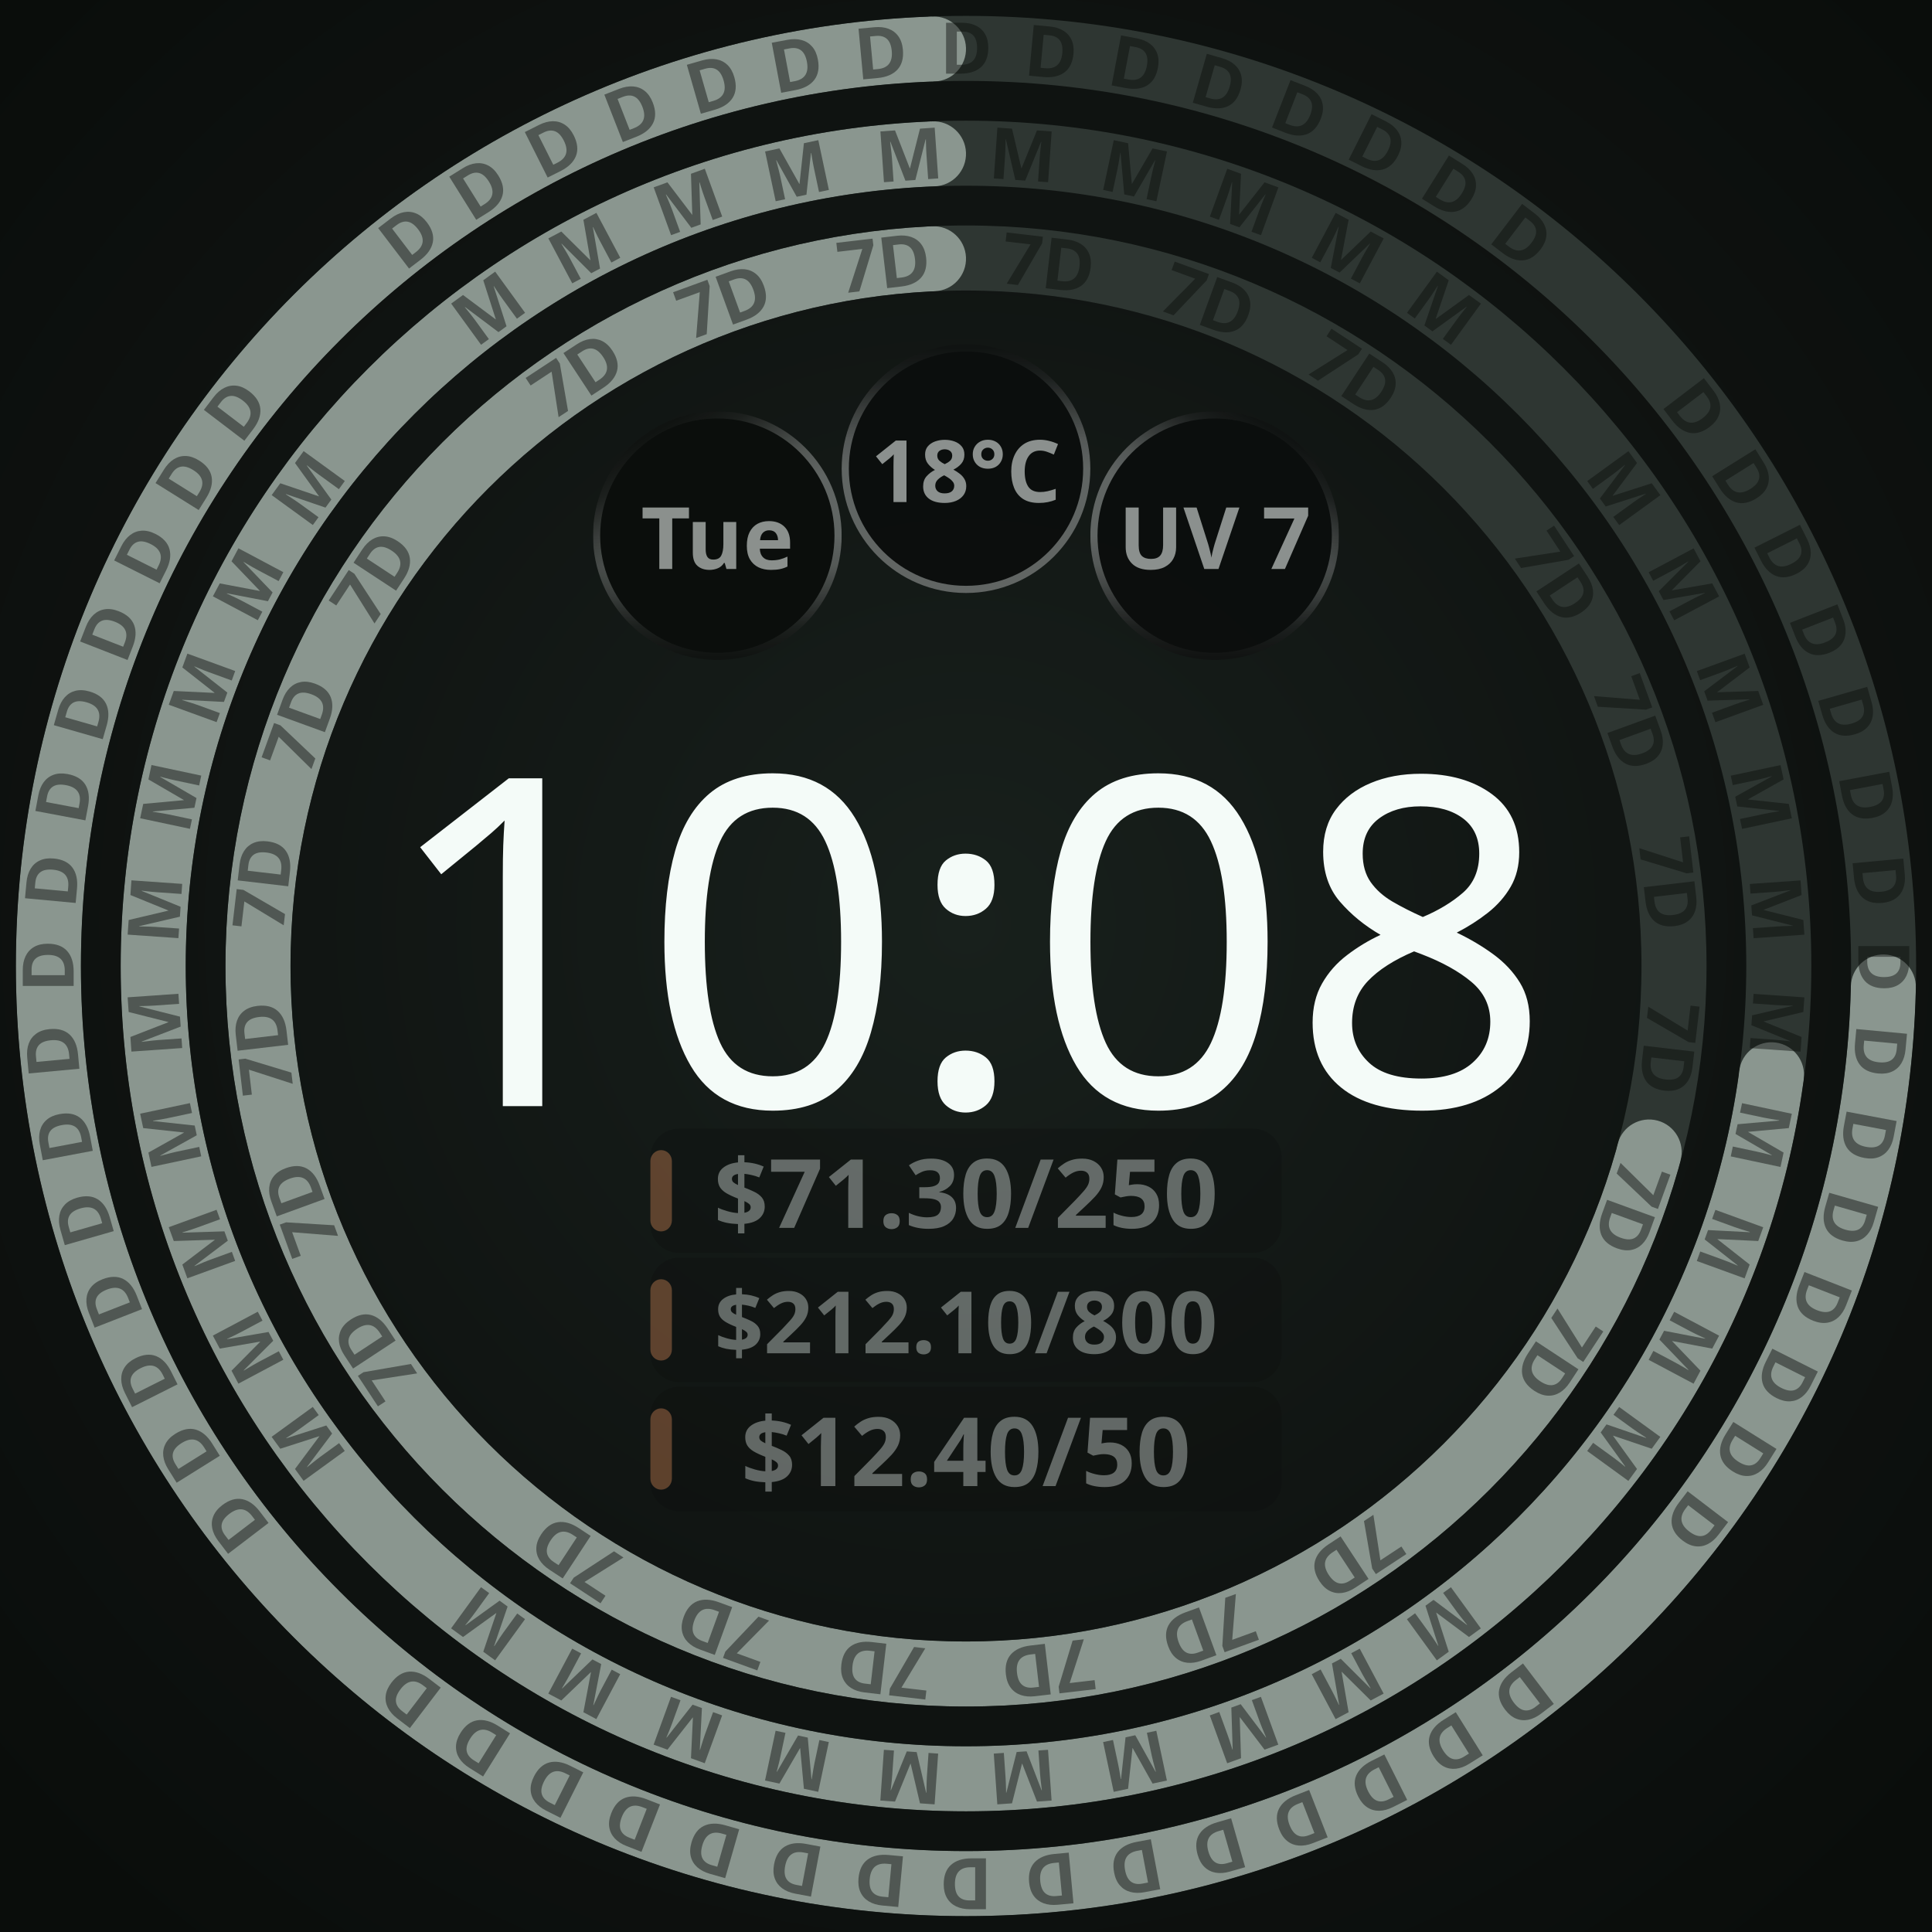
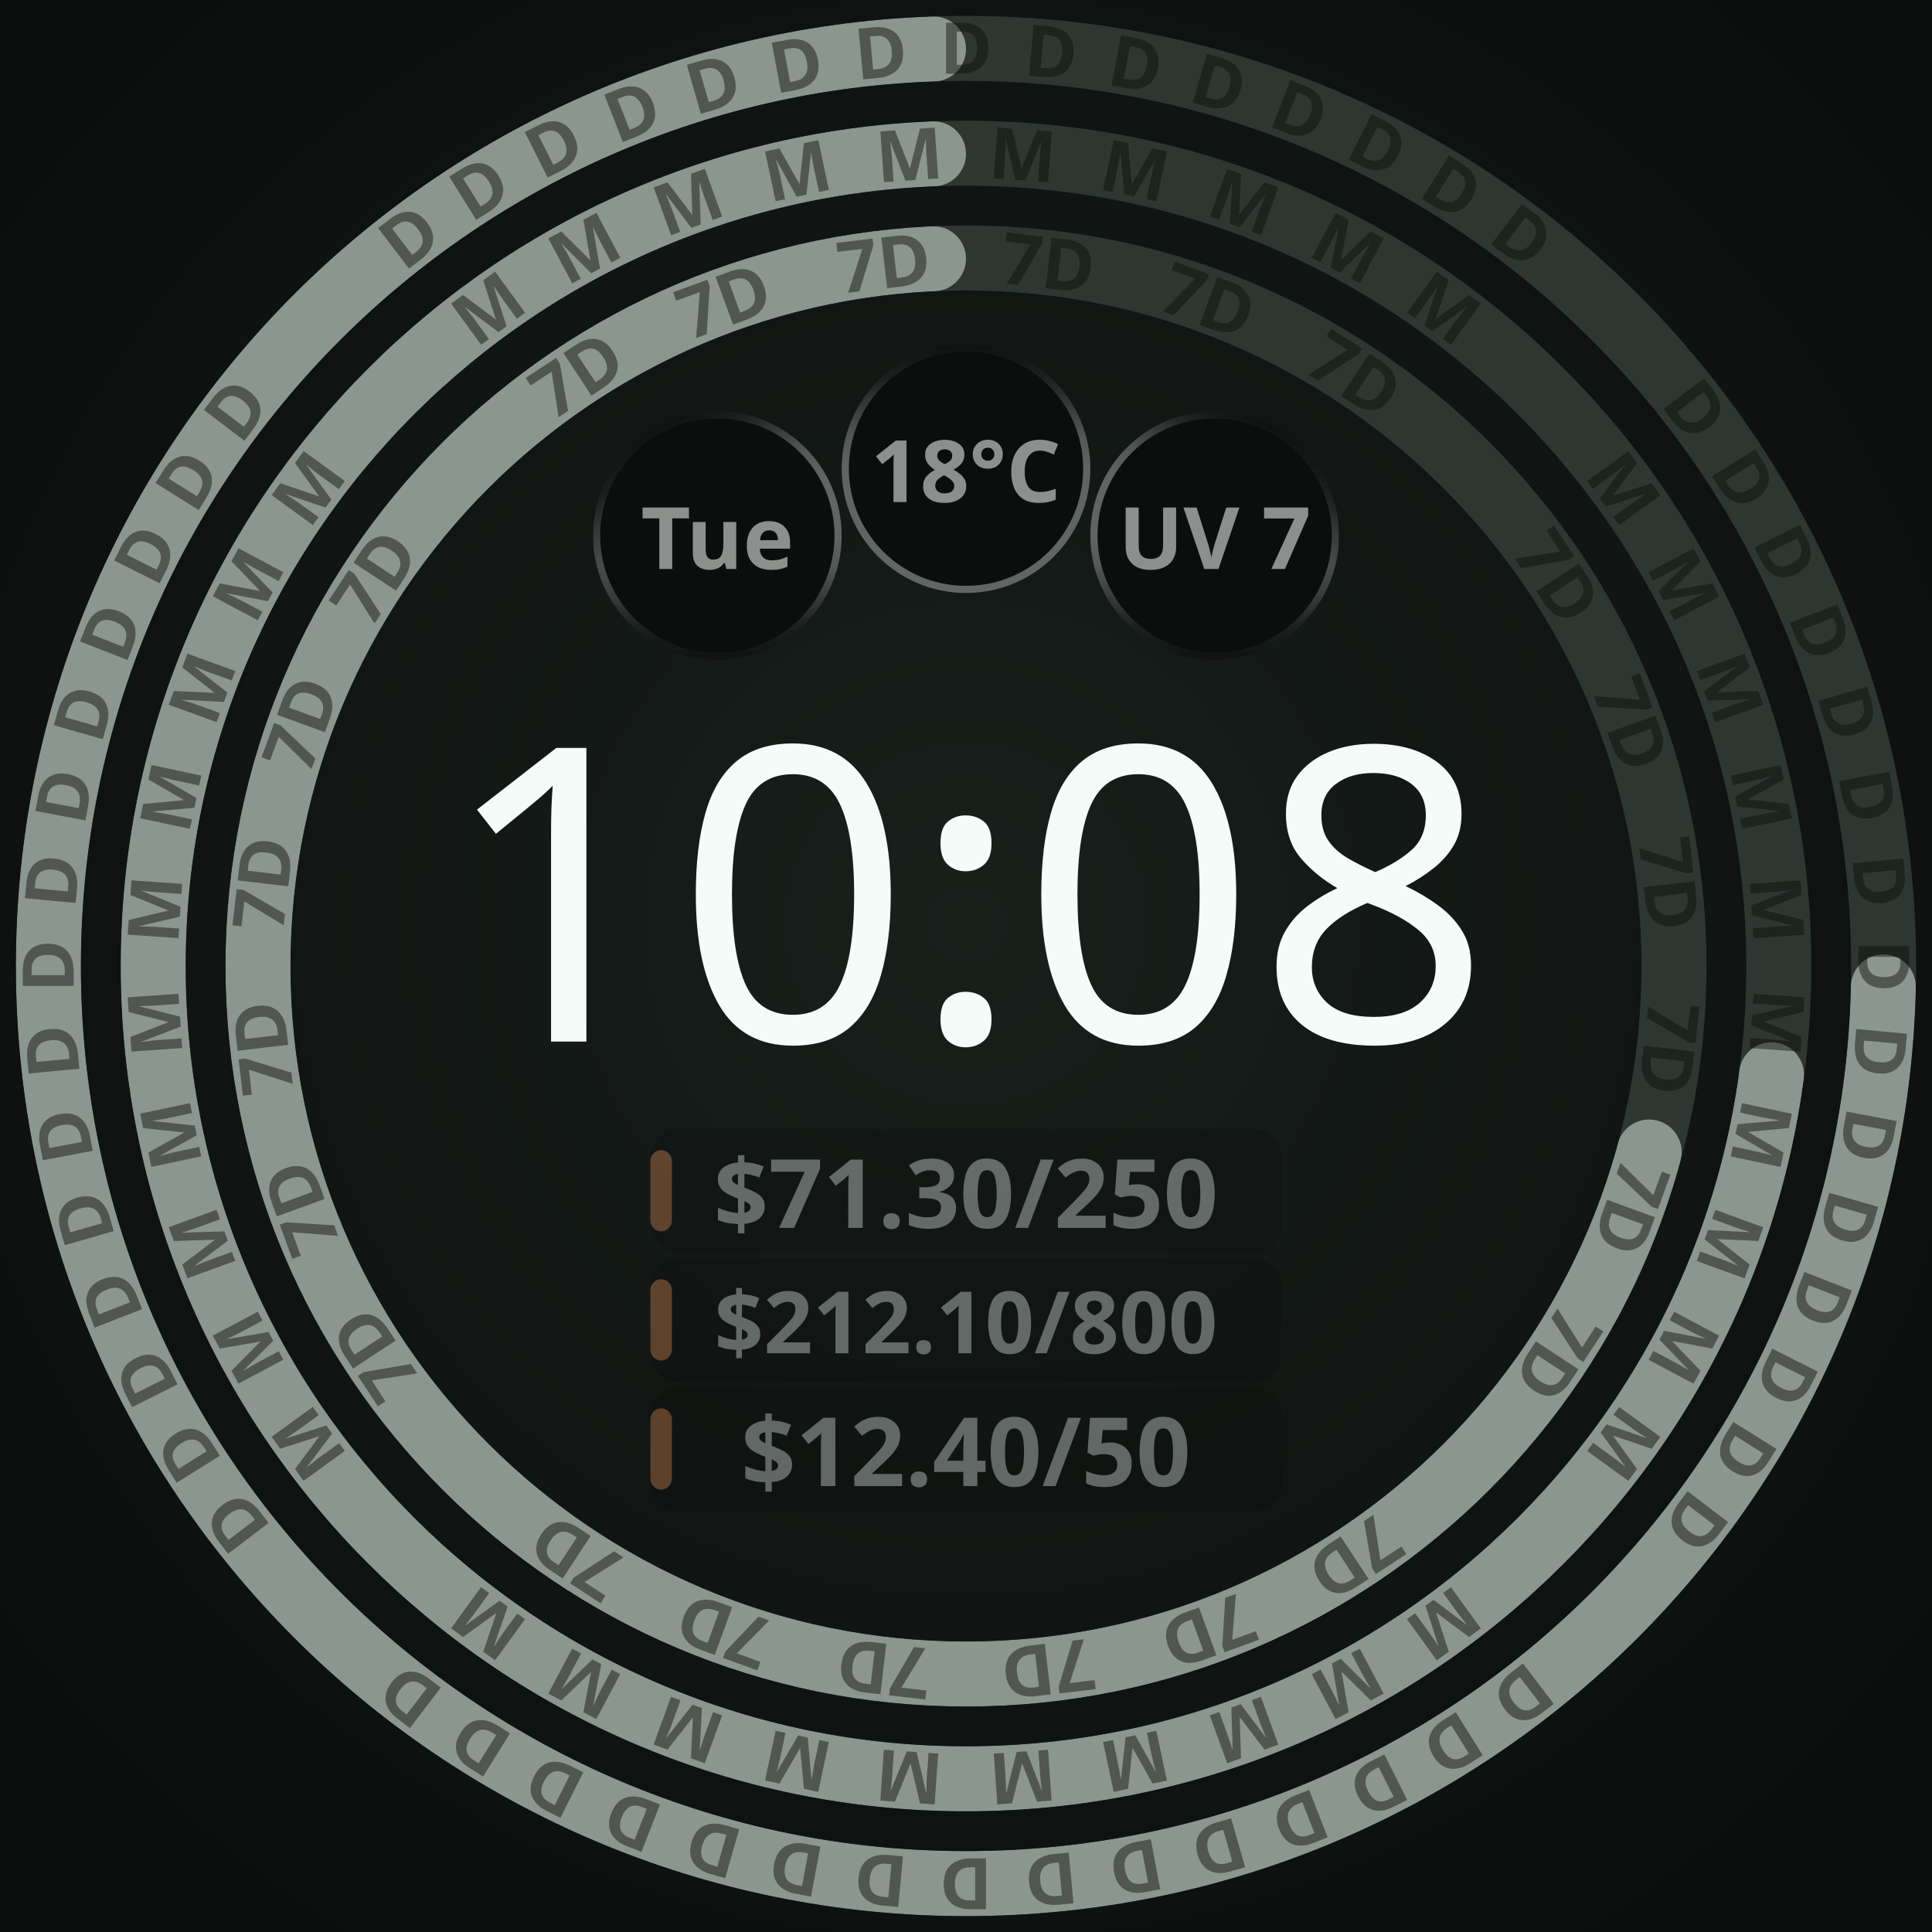
<svg xmlns="http://www.w3.org/2000/svg" width="450" height="450" viewBox="0 0 450 450" role="img" aria-label="Round · ambient · 3 budget periods">
  <defs>
    <radialGradient id="lift" cx="50%" cy="48%" r="62%">
      <stop offset="0%" stop-color="#18201C" />
      <stop offset="55%" stop-color="#101412" />
      <stop offset="100%" stop-color="#0A0D0B" />
    </radialGradient>
    <radialGradient id="cellRecess" cx="50%" cy="50%" r="50%">
      <stop offset="0%" stop-color="#0B0E0C" />
      <stop offset="55%" stop-color="#0B0E0C" />
      <stop offset="100%" stop-color="#242A27" />
    </radialGradient>
  </defs>
  <g id="composition" transform="translate(225 225) scale(1.113861) translate(-225 -225)">
    <rect width="450" height="450" fill="url(#lift)" />
    <circle cx="225" cy="225" r="148.05" fill="none" stroke="#2E3632" stroke-width="13.601" />
    <defs>
      <mask id="arc-225-225-148.04999999999998-13.60125" maskUnits="userSpaceOnUse" x="0" y="0" width="450" height="450">
        <circle cx="225" cy="225" r="148.05" fill="none" stroke="#ffffff" stroke-width="13.601" stroke-linecap="butt" stroke-dasharray="651.51 930.226" stroke-dashoffset="-271.915" transform="rotate(-90 225 225)" />
        <ellipse cx="225" cy="76.95" rx="6.801" ry="6.801" fill="#ffffff" transform="rotate(105.2319 225 225)" />
        <ellipse cx="225" cy="76.95" rx="6.801" ry="6.801" fill="#ffffff" transform="rotate(357.3681 225 225)" />
      </mask>
    </defs>
    <circle cx="225" cy="225" r="148.05" fill="none" stroke="#8A968F" stroke-width="13.601" mask="url(#arc-225-225-148.04999999999998-13.60125)" />
    <g font-family="Noto Sans, sans-serif" font-size="14.9" font-weight="700" fill="#0A0D0B" fill-opacity="0.45" text-anchor="middle">
      <text x="225" y="82.3" transform="rotate(56.67 225 225)">7D</text>
      <text x="225" y="82.3" transform="rotate(70.00 225 225)">7D</text>
      <text x="225" y="82.3" transform="rotate(83.33 225 225)">7D</text>
      <text x="225" y="82.3" transform="rotate(96.67 225 225)">7D</text>
      <text x="225" y="82.3" transform="rotate(110.00 225 225)">7D</text>
      <text x="225" y="82.3" transform="rotate(123.33 225 225)">7D</text>
      <text x="225" y="82.3" transform="rotate(146.67 225 225)">7D</text>
      <text x="225" y="82.3" transform="rotate(160.00 225 225)">7D</text>
      <text x="225" y="82.3" transform="rotate(173.33 225 225)">7D</text>
      <text x="225" y="82.3" transform="rotate(186.67 225 225)">7D</text>
      <text x="225" y="82.3" transform="rotate(200.00 225 225)">7D</text>
      <text x="225" y="82.3" transform="rotate(213.33 225 225)">7D</text>
      <text x="225" y="82.3" transform="rotate(236.67 225 225)">7D</text>
      <text x="225" y="82.3" transform="rotate(250.00 225 225)">7D</text>
      <text x="225" y="82.3" transform="rotate(263.33 225 225)">7D</text>
      <text x="225" y="82.3" transform="rotate(276.67 225 225)">7D</text>
      <text x="225" y="82.3" transform="rotate(290.00 225 225)">7D</text>
      <text x="225" y="82.3" transform="rotate(303.33 225 225)">7D</text>
      <text x="225" y="82.3" transform="rotate(326.67 225 225)">7D</text>
      <text x="225" y="82.3" transform="rotate(340.00 225 225)">7D</text>
      <text x="225" y="82.3" transform="rotate(353.33 225 225)">7D</text>
      <text x="225" y="82.3" transform="rotate(366.67 225 225)">7D</text>
      <text x="225" y="82.3" transform="rotate(380.00 225 225)">7D</text>
      <text x="225" y="82.3" transform="rotate(393.33 225 225)">7D</text>
    </g>
    <circle cx="225" cy="225" r="169.965" fill="none" stroke="#2E3632" stroke-width="13.601" />
    <defs>
      <mask id="arc-225-225-169.965-13.60125" maskUnits="userSpaceOnUse" x="0" y="0" width="450" height="450">
        <circle cx="225" cy="225" r="169.965" fill="none" stroke="#ffffff" stroke-width="13.601" stroke-linecap="butt" stroke-dasharray="771.321 1067.922" stroke-dashoffset="-289.8" transform="rotate(-90 225 225)" />
        <ellipse cx="225" cy="55.035" rx="6.801" ry="6.801" fill="#ffffff" transform="rotate(97.69251 225 225)" />
        <ellipse cx="225" cy="55.035" rx="6.801" ry="6.801" fill="#ffffff" transform="rotate(357.7075 225 225)" />
      </mask>
    </defs>
    <circle cx="225" cy="225" r="169.965" fill="none" stroke="#8A968F" stroke-width="13.601" mask="url(#arc-225-225-169.965-13.60125)" />
    <g font-family="Noto Sans, sans-serif" font-size="14.9" font-weight="700" fill="#0A0D0B" fill-opacity="0.45" text-anchor="middle">
      <text x="225" y="60.3" transform="rotate(54.00 225 225)">M</text>
      <text x="225" y="60.3" transform="rotate(62.00 225 225)">M</text>
      <text x="225" y="60.3" transform="rotate(70.00 225 225)">M</text>
      <text x="225" y="60.3" transform="rotate(78.00 225 225)">M</text>
      <text x="225" y="60.3" transform="rotate(86.00 225 225)">M</text>
      <text x="225" y="60.3" transform="rotate(94.00 225 225)">M</text>
      <text x="225" y="60.3" transform="rotate(102.00 225 225)">M</text>
      <text x="225" y="60.3" transform="rotate(110.00 225 225)">M</text>
      <text x="225" y="60.3" transform="rotate(118.00 225 225)">M</text>
      <text x="225" y="60.3" transform="rotate(126.00 225 225)">M</text>
      <text x="225" y="60.3" transform="rotate(144.00 225 225)">M</text>
      <text x="225" y="60.3" transform="rotate(152.00 225 225)">M</text>
      <text x="225" y="60.3" transform="rotate(160.00 225 225)">M</text>
      <text x="225" y="60.3" transform="rotate(168.00 225 225)">M</text>
      <text x="225" y="60.3" transform="rotate(176.00 225 225)">M</text>
      <text x="225" y="60.3" transform="rotate(184.00 225 225)">M</text>
      <text x="225" y="60.3" transform="rotate(192.00 225 225)">M</text>
      <text x="225" y="60.3" transform="rotate(200.00 225 225)">M</text>
      <text x="225" y="60.3" transform="rotate(208.00 225 225)">M</text>
      <text x="225" y="60.3" transform="rotate(216.00 225 225)">M</text>
      <text x="225" y="60.3" transform="rotate(234.00 225 225)">M</text>
      <text x="225" y="60.3" transform="rotate(242.00 225 225)">M</text>
      <text x="225" y="60.3" transform="rotate(250.00 225 225)">M</text>
      <text x="225" y="60.3" transform="rotate(258.00 225 225)">M</text>
      <text x="225" y="60.3" transform="rotate(266.00 225 225)">M</text>
      <text x="225" y="60.3" transform="rotate(274.00 225 225)">M</text>
      <text x="225" y="60.3" transform="rotate(282.00 225 225)">M</text>
      <text x="225" y="60.3" transform="rotate(290.00 225 225)">M</text>
      <text x="225" y="60.3" transform="rotate(298.00 225 225)">M</text>
      <text x="225" y="60.3" transform="rotate(306.00 225 225)">M</text>
      <text x="225" y="60.3" transform="rotate(324.00 225 225)">M</text>
      <text x="225" y="60.3" transform="rotate(332.00 225 225)">M</text>
      <text x="225" y="60.3" transform="rotate(340.00 225 225)">M</text>
      <text x="225" y="60.3" transform="rotate(348.00 225 225)">M</text>
      <text x="225" y="60.3" transform="rotate(356.00 225 225)">M</text>
      <text x="225" y="60.3" transform="rotate(364.00 225 225)">M</text>
      <text x="225" y="60.3" transform="rotate(372.00 225 225)">M</text>
      <text x="225" y="60.3" transform="rotate(380.00 225 225)">M</text>
      <text x="225" y="60.3" transform="rotate(388.00 225 225)">M</text>
      <text x="225" y="60.3" transform="rotate(396.00 225 225)">M</text>
    </g>
    <circle cx="225" cy="225" r="191.88" fill="none" stroke="#2E3632" stroke-width="13.601" />
    <defs>
      <mask id="arc-225-225-191.88-13.60125" maskUnits="userSpaceOnUse" x="0" y="0" width="450" height="450">
        <circle cx="225" cy="225" r="191.88" fill="none" stroke="#ffffff" stroke-width="13.601" stroke-linecap="butt" stroke-dasharray="893.023 1205.618" stroke-dashoffset="-305.794" transform="rotate(-90 225 225)" />
        <ellipse cx="225" cy="33.12" rx="6.801" ry="6.801" fill="#ffffff" transform="rotate(91.31068 225 225)" />
        <ellipse cx="225" cy="33.12" rx="6.801" ry="6.801" fill="#ffffff" transform="rotate(357.9693 225 225)" />
      </mask>
    </defs>
    <circle cx="225" cy="225" r="191.88" fill="none" stroke="#8A968F" stroke-width="13.601" mask="url(#arc-225-225-191.88-13.60125)" />
    <g font-family="Noto Sans, sans-serif" font-size="14.9" font-weight="700" fill="#0A0D0B" fill-opacity="0.45" text-anchor="middle">
      <text x="225" y="38.4" transform="rotate(52.67 225 225)">D</text>
      <text x="225" y="38.4" transform="rotate(58.00 225 225)">D</text>
      <text x="225" y="38.4" transform="rotate(63.33 225 225)">D</text>
      <text x="225" y="38.4" transform="rotate(68.67 225 225)">D</text>
      <text x="225" y="38.4" transform="rotate(74.00 225 225)">D</text>
      <text x="225" y="38.4" transform="rotate(79.33 225 225)">D</text>
      <text x="225" y="38.4" transform="rotate(84.67 225 225)">D</text>
      <text x="225" y="38.4" transform="rotate(90.00 225 225)">D</text>
      <text x="225" y="38.4" transform="rotate(95.33 225 225)">D</text>
      <text x="225" y="38.4" transform="rotate(100.67 225 225)">D</text>
      <text x="225" y="38.4" transform="rotate(106.00 225 225)">D</text>
      <text x="225" y="38.4" transform="rotate(111.33 225 225)">D</text>
      <text x="225" y="38.4" transform="rotate(116.67 225 225)">D</text>
      <text x="225" y="38.4" transform="rotate(122.00 225 225)">D</text>
      <text x="225" y="38.4" transform="rotate(127.33 225 225)">D</text>
      <text x="225" y="38.4" transform="rotate(142.67 225 225)">D</text>
      <text x="225" y="38.4" transform="rotate(148.00 225 225)">D</text>
      <text x="225" y="38.4" transform="rotate(153.33 225 225)">D</text>
      <text x="225" y="38.4" transform="rotate(158.67 225 225)">D</text>
      <text x="225" y="38.4" transform="rotate(164.00 225 225)">D</text>
      <text x="225" y="38.4" transform="rotate(169.33 225 225)">D</text>
      <text x="225" y="38.4" transform="rotate(174.67 225 225)">D</text>
      <text x="225" y="38.4" transform="rotate(180.00 225 225)">D</text>
      <text x="225" y="38.4" transform="rotate(185.33 225 225)">D</text>
      <text x="225" y="38.4" transform="rotate(190.67 225 225)">D</text>
      <text x="225" y="38.4" transform="rotate(196.00 225 225)">D</text>
      <text x="225" y="38.4" transform="rotate(201.33 225 225)">D</text>
      <text x="225" y="38.4" transform="rotate(206.67 225 225)">D</text>
      <text x="225" y="38.4" transform="rotate(212.00 225 225)">D</text>
      <text x="225" y="38.4" transform="rotate(217.33 225 225)">D</text>
      <text x="225" y="38.4" transform="rotate(232.67 225 225)">D</text>
      <text x="225" y="38.4" transform="rotate(238.00 225 225)">D</text>
      <text x="225" y="38.4" transform="rotate(243.33 225 225)">D</text>
      <text x="225" y="38.4" transform="rotate(248.67 225 225)">D</text>
      <text x="225" y="38.4" transform="rotate(254.00 225 225)">D</text>
      <text x="225" y="38.4" transform="rotate(259.33 225 225)">D</text>
      <text x="225" y="38.4" transform="rotate(264.67 225 225)">D</text>
      <text x="225" y="38.4" transform="rotate(270.00 225 225)">D</text>
      <text x="225" y="38.4" transform="rotate(275.33 225 225)">D</text>
      <text x="225" y="38.4" transform="rotate(280.67 225 225)">D</text>
      <text x="225" y="38.4" transform="rotate(286.00 225 225)">D</text>
      <text x="225" y="38.4" transform="rotate(291.33 225 225)">D</text>
      <text x="225" y="38.4" transform="rotate(296.67 225 225)">D</text>
      <text x="225" y="38.4" transform="rotate(302.00 225 225)">D</text>
      <text x="225" y="38.4" transform="rotate(307.33 225 225)">D</text>
      <text x="225" y="38.4" transform="rotate(322.67 225 225)">D</text>
      <text x="225" y="38.4" transform="rotate(328.00 225 225)">D</text>
      <text x="225" y="38.4" transform="rotate(333.33 225 225)">D</text>
      <text x="225" y="38.4" transform="rotate(338.67 225 225)">D</text>
      <text x="225" y="38.4" transform="rotate(344.00 225 225)">D</text>
      <text x="225" y="38.4" transform="rotate(349.33 225 225)">D</text>
      <text x="225" y="38.4" transform="rotate(354.67 225 225)">D</text>
      <text x="225" y="38.4" transform="rotate(360.00 225 225)">D</text>
      <text x="225" y="38.4" transform="rotate(365.33 225 225)">D</text>
      <text x="225" y="38.4" transform="rotate(370.67 225 225)">D</text>
      <text x="225" y="38.4" transform="rotate(376.00 225 225)">D</text>
      <text x="225" y="38.4" transform="rotate(381.33 225 225)">D</text>
      <text x="225" y="38.4" transform="rotate(386.67 225 225)">D</text>
      <text x="225" y="38.4" transform="rotate(392.00 225 225)">D</text>
      <text x="225" y="38.4" transform="rotate(397.33 225 225)">D</text>
    </g>
    <circle cx="173.0" cy="135.0" r="26.0" fill="#0B0E0C" />
    <defs>
      <linearGradient id="cellRing0" gradientUnits="userSpaceOnUse" x1="185.632" y1="156.863" x2="160.368" y2="113.137">
        <stop offset="0" stop-color="#F4FBF8" stop-opacity="0.667" />
        <stop offset="0.5" stop-color="#F4FBF8" stop-opacity="0.667" />
        <stop offset="0.625" stop-color="#F4FBF8" stop-opacity="0.569" />
        <stop offset="0.75" stop-color="#F4FBF8" stop-opacity="0.353" />
        <stop offset="0.875" stop-color="#F4FBF8" stop-opacity="0.137" />
        <stop offset="1" stop-color="#F4FBF8" stop-opacity="0.039" />
      </linearGradient>
      <linearGradient id="cellBottom0" gradientUnits="userSpaceOnUse" x1="173" y1="109.75" x2="173" y2="160.25">
        <stop offset="0" stop-color="white" stop-opacity="1" />
        <stop offset="0.5" stop-color="white" stop-opacity="1" />
        <stop offset="0.625" stop-color="white" stop-opacity="0.855" />
        <stop offset="0.75" stop-color="white" stop-opacity="0.529" />
        <stop offset="0.875" stop-color="white" stop-opacity="0.208" />
        <stop offset="1" stop-color="white" stop-opacity="0.059" />
      </linearGradient>
      <mask id="cellBottomMask0" maskUnits="userSpaceOnUse" x="147" y="109" width="52" height="52">
        <rect x="147" y="109" width="52" height="52" fill="url(#cellBottom0)" />
      </mask>
    </defs>
    <circle cx="173.0" cy="135.0" r="25.25" fill="none" stroke="url(#cellRing0)" stroke-width="1.50" stroke-opacity="0.549" mask="url(#cellBottomMask0)" />
    <text x="173.0" y="135.0" text-anchor="middle" dominant-baseline="central" font-family="Noto Sans, sans-serif" font-size="18.0" font-weight="700" fill="#F4FBF8" fill-opacity="0.55">Tue</text>
    <circle cx="225.0" cy="121.0" r="26.0" fill="#0B0E0C" fill-opacity="0.92" />
    <defs>
      <linearGradient id="cellRing1" gradientUnits="userSpaceOnUse" x1="225" y1="146.25" x2="225" y2="95.75">
        <stop offset="0" stop-color="#F4FBF8" stop-opacity="0.667" />
        <stop offset="0.5" stop-color="#F4FBF8" stop-opacity="0.667" />
        <stop offset="0.625" stop-color="#F4FBF8" stop-opacity="0.569" />
        <stop offset="0.75" stop-color="#F4FBF8" stop-opacity="0.353" />
        <stop offset="0.875" stop-color="#F4FBF8" stop-opacity="0.137" />
        <stop offset="1" stop-color="#F4FBF8" stop-opacity="0.039" />
      </linearGradient>
    </defs>
    <circle cx="225.0" cy="121.0" r="25.25" fill="none" stroke="url(#cellRing1)" stroke-width="1.50" stroke-opacity="0.549" />
    <text x="225.0" y="121.0" text-anchor="middle" dominant-baseline="central" font-family="Noto Sans, sans-serif" font-size="18.0" font-weight="700" fill="#F4FBF8" fill-opacity="0.55">18°C</text>
    <circle cx="277.0" cy="135.0" r="26.0" fill="#0B0E0C" fill-opacity="0.92" />
    <defs>
      <linearGradient id="cellRing2" gradientUnits="userSpaceOnUse" x1="264.368" y1="156.863" x2="289.632" y2="113.137">
        <stop offset="0" stop-color="#F4FBF8" stop-opacity="0.667" />
        <stop offset="0.5" stop-color="#F4FBF8" stop-opacity="0.667" />
        <stop offset="0.625" stop-color="#F4FBF8" stop-opacity="0.569" />
        <stop offset="0.75" stop-color="#F4FBF8" stop-opacity="0.353" />
        <stop offset="0.875" stop-color="#F4FBF8" stop-opacity="0.137" />
        <stop offset="1" stop-color="#F4FBF8" stop-opacity="0.039" />
      </linearGradient>
      <linearGradient id="cellBottom2" gradientUnits="userSpaceOnUse" x1="277" y1="109.75" x2="277" y2="160.25">
        <stop offset="0" stop-color="white" stop-opacity="1" />
        <stop offset="0.5" stop-color="white" stop-opacity="1" />
        <stop offset="0.625" stop-color="white" stop-opacity="0.855" />
        <stop offset="0.75" stop-color="white" stop-opacity="0.529" />
        <stop offset="0.875" stop-color="white" stop-opacity="0.208" />
        <stop offset="1" stop-color="white" stop-opacity="0.059" />
      </linearGradient>
      <mask id="cellBottomMask2" maskUnits="userSpaceOnUse" x="251" y="109" width="52" height="52">
        <rect x="251" y="109" width="52" height="52" fill="url(#cellBottom2)" />
      </mask>
    </defs>
    <circle cx="277.0" cy="135.0" r="25.25" fill="none" stroke="url(#cellRing2)" stroke-width="1.50" stroke-opacity="0.549" mask="url(#cellBottomMask2)" />
    <text x="277.0" y="135.0" text-anchor="middle" dominant-baseline="central" font-family="Noto Sans, sans-serif" font-size="18.0" font-weight="700" fill="#F4FBF8" fill-opacity="0.55">UV 7</text>
-     <text x="225" y="254.3" text-anchor="middle" font-family="Noto Sans, sans-serif" font-size="96.0" font-weight="100" fill="#F4FBF8">10:08</text>
+     <text x="225" y="240.8" text-anchor="middle" font-family="Noto Sans, sans-serif" font-size="86.0" font-weight="100" fill="#F4FBF8">10:08</text>
    <g opacity="0.353">
      <rect x="159.0" y="259.0" width="132.0" height="26.0" rx="6.0" fill="#0B0E0C" fill-opacity="0.92" />
      <rect x="159.0" y="263.5" width="4.5" height="17.0" rx="2.3" fill="#E8915A" />
      <text x="225.0" y="272.0" text-anchor="middle" dominant-baseline="central" font-family="Noto Sans, sans-serif" font-size="20.0" font-weight="700" fill="#F4FBF8">$71.30/250</text>
    </g>
    <g opacity="0.353">
      <rect x="159.0" y="286.0" width="132.0" height="26.0" rx="6.0" fill="#0B0E0C" fill-opacity="0.92" />
      <rect x="159.0" y="290.5" width="4.5" height="17.0" rx="2.3" fill="#E8915A" />
      <text x="225.0" y="299.0" text-anchor="middle" dominant-baseline="central" font-family="Noto Sans, sans-serif" font-size="18.0" font-weight="700" fill="#F4FBF8">$212.10/800</text>
    </g>
    <g opacity="0.353">
      <rect x="159.0" y="313.0" width="132.0" height="26.0" rx="6.0" fill="#0B0E0C" fill-opacity="0.92" />
      <rect x="159.0" y="317.5" width="4.5" height="17.0" rx="2.3" fill="#E8915A" />
      <text x="225.0" y="326.0" text-anchor="middle" dominant-baseline="central" font-family="Noto Sans, sans-serif" font-size="20.0" font-weight="700" fill="#F4FBF8">$12.40/50</text>
    </g>
  </g>
</svg>
